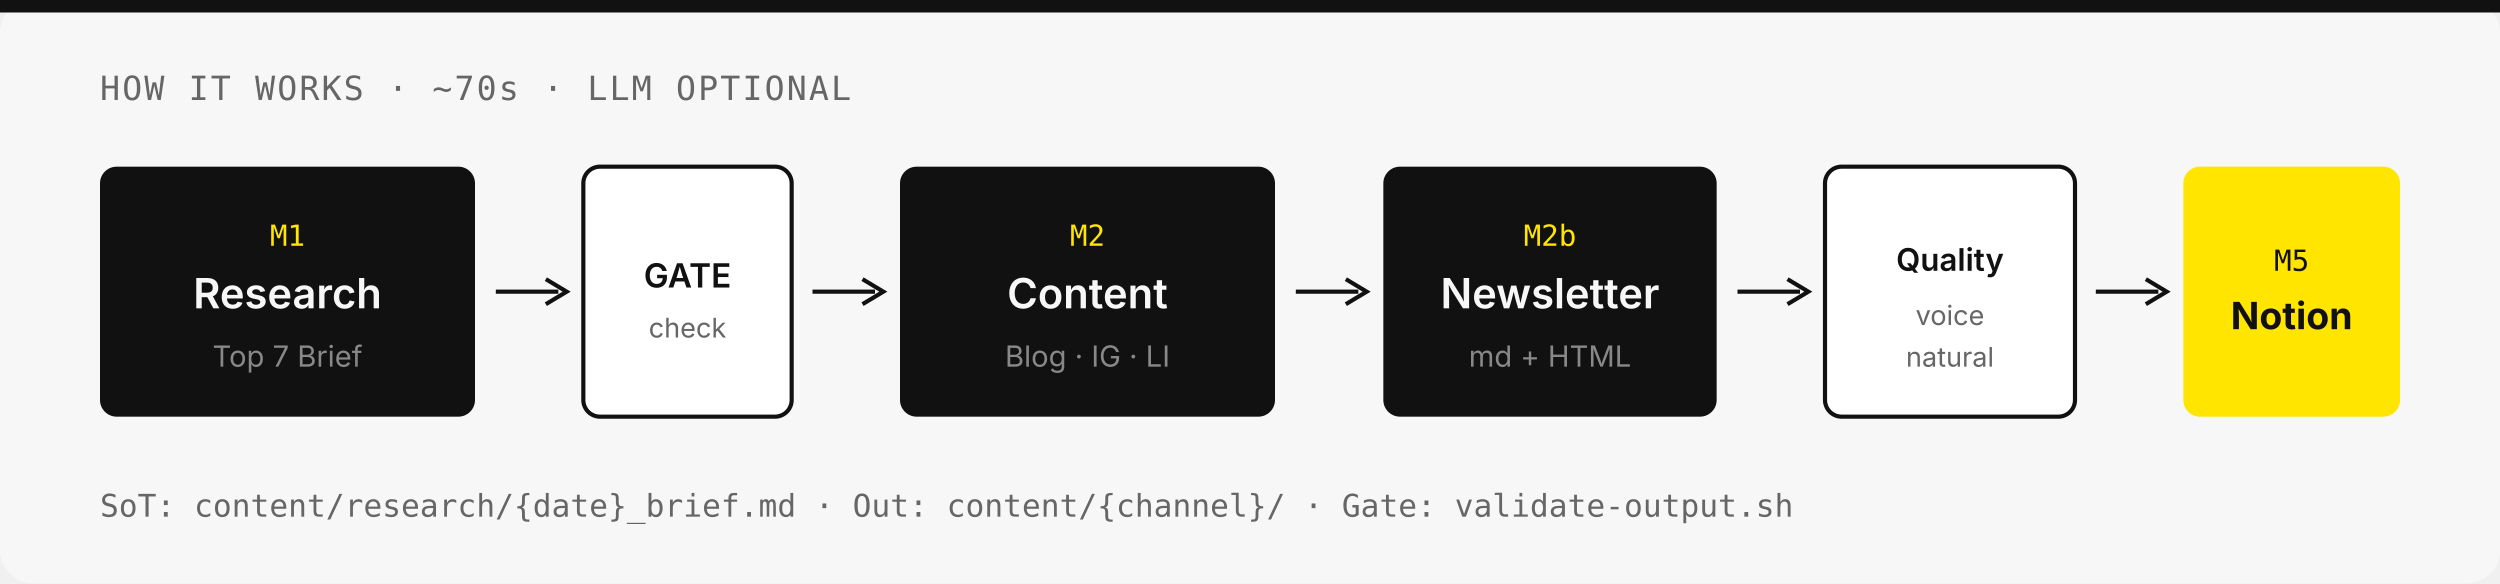
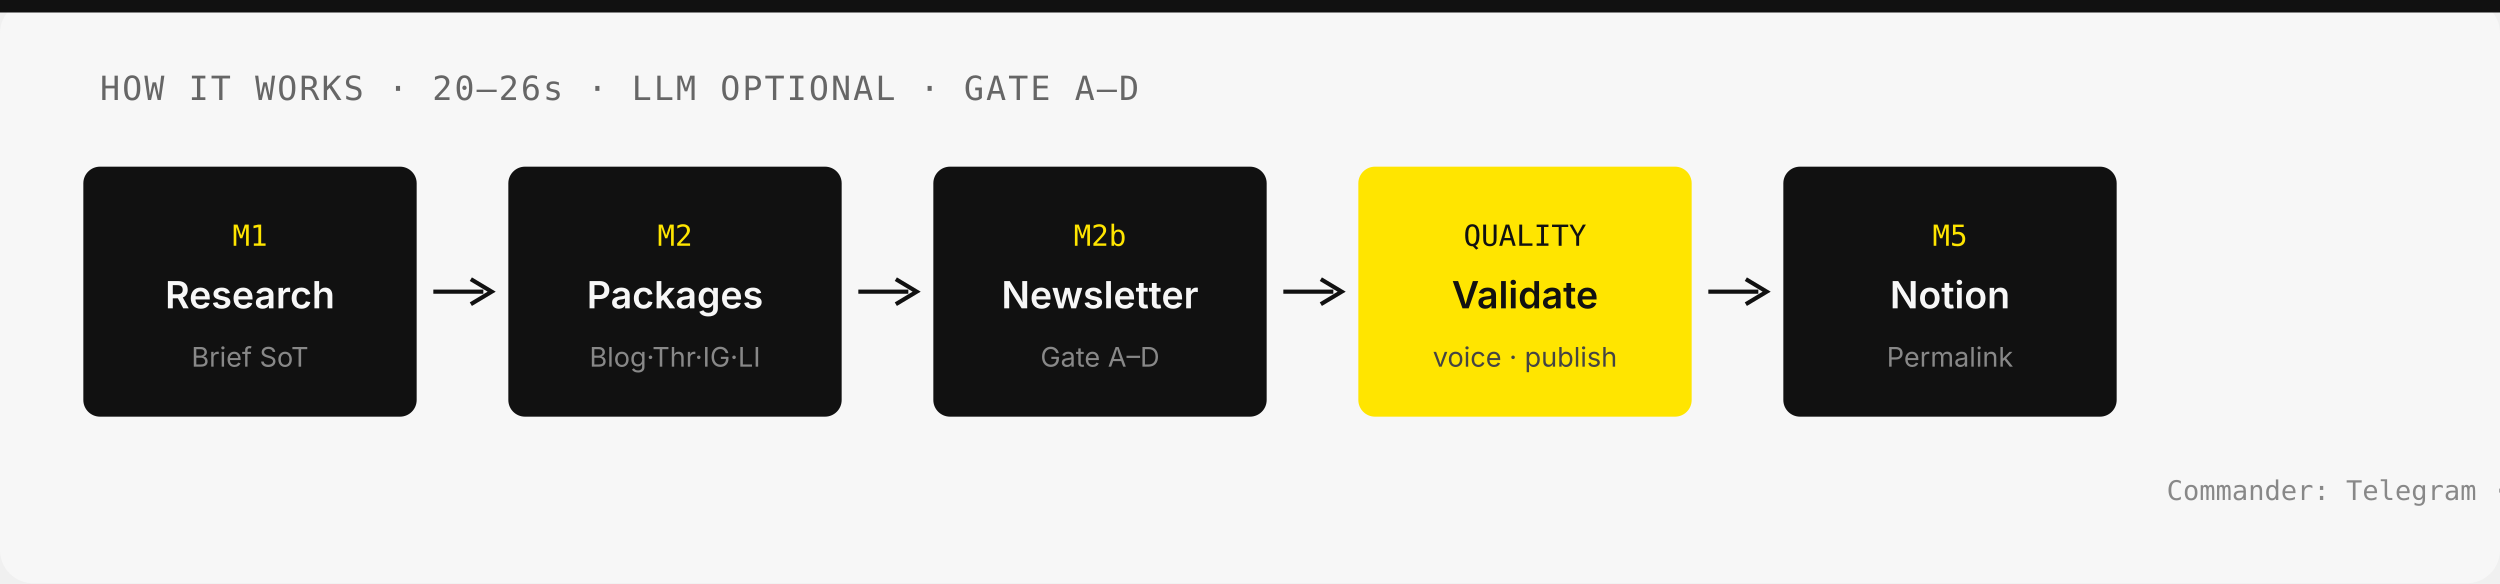
<svg xmlns="http://www.w3.org/2000/svg" width="100%" height="100%" viewBox="0 0 1200 280" role="img" aria-labelledby="wf-title wf-desc">
  <rect width="1200" height="280" rx="16" fill="#F7F7F7" />
  <rect x="0" y="0" width="1200" height="6" fill="#111111" />
-   <text x="48" y="48" font-family="ui-monospace, SFMono-Regular, Menlo, monospace" font-size="16" fill="#666666" letter-spacing="1">HOW IT WORKS · ~70s · LLM OPTIONAL</text>
+   <text x="48" y="48" font-family="ui-monospace, SFMono-Regular, Menlo, monospace" font-size="16" fill="#666666" letter-spacing="1">HOW IT WORKS · 20–26s · LLM OPTIONAL · GATE A–D</text>
  <g font-family="-apple-system, BlinkMacSystemFont, Segoe UI, sans-serif">
-     <rect x="48" y="80" width="180" height="120" rx="8" fill="#111111" />
-     <text x="138" y="118" text-anchor="middle" font-size="14" fill="#FFE500" font-family="ui-monospace, SFMono-Regular, Menlo, monospace">M1</text>
-     <text x="138" y="148" text-anchor="middle" font-size="20" font-weight="600" fill="#F7F7F7">Research</text>
-     <text x="138" y="176" text-anchor="middle" font-size="14" fill="#888888">Top 7 Brief</text>
-     <path d="M238 140 L268 140" stroke="#111111" stroke-width="2" />
-     <path d="M262 134 L272 140 L262 146" fill="none" stroke="#111111" stroke-width="2" />
-     <rect x="280" y="80" width="100" height="120" rx="8" fill="#FFFFFF" stroke="#111111" stroke-width="2" />
-     <text x="330" y="138" text-anchor="middle" font-size="16" font-weight="600" fill="#111111">GATE</text>
-     <text x="330" y="162" text-anchor="middle" font-size="13" fill="#666666">check</text>
-     <path d="M390 140 L420 140" stroke="#111111" stroke-width="2" />
-     <path d="M414 134 L424 140 L414 146" fill="none" stroke="#111111" stroke-width="2" />
-     <rect x="432" y="80" width="180" height="120" rx="8" fill="#111111" />
-     <text x="522" y="118" text-anchor="middle" font-size="14" fill="#FFE500" font-family="ui-monospace, SFMono-Regular, Menlo, monospace">M2</text>
-     <text x="522" y="148" text-anchor="middle" font-size="20" font-weight="600" fill="#F7F7F7">Content</text>
-     <text x="522" y="176" text-anchor="middle" font-size="14" fill="#888888">Blog · IG · LI</text>
-     <path d="M622 140 L652 140" stroke="#111111" stroke-width="2" />
-     <path d="M646 134 L656 140 L646 146" fill="none" stroke="#111111" stroke-width="2" />
-     <rect x="664" y="80" width="160" height="120" rx="8" fill="#111111" />
-     <text x="744" y="118" text-anchor="middle" font-size="14" fill="#FFE500" font-family="ui-monospace, SFMono-Regular, Menlo, monospace">M2b</text>
-     <text x="744" y="148" text-anchor="middle" font-size="20" font-weight="600" fill="#F7F7F7">Newsletter</text>
-     <text x="744" y="176" text-anchor="middle" font-size="14" fill="#888888">md + HTML</text>
-     <path d="M834 140 L864 140" stroke="#111111" stroke-width="2" />
-     <path d="M858 134 L868 140 L858 146" fill="none" stroke="#111111" stroke-width="2" />
-     <rect x="876" y="80" width="120" height="120" rx="8" fill="#FFFFFF" stroke="#111111" stroke-width="2" />
-     <text x="936" y="130" text-anchor="middle" font-size="15" font-weight="600" fill="#111111">Quality</text>
-     <text x="936" y="156" text-anchor="middle" font-size="13" fill="#666666">voice</text>
-     <text x="936" y="176" text-anchor="middle" font-size="13" fill="#666666">natural</text>
-     <path d="M1006 140 L1036 140" stroke="#111111" stroke-width="2" />
-     <path d="M1030 134 L1040 140 L1030 146" fill="none" stroke="#111111" stroke-width="2" />
-     <rect x="1048" y="80" width="104" height="120" rx="8" fill="#FFE500" />
-     <text x="1100" y="130" text-anchor="middle" font-size="14" fill="#111111" font-family="ui-monospace, SFMono-Regular, Menlo, monospace">M5</text>
-     <text x="1100" y="158" text-anchor="middle" font-size="18" font-weight="700" fill="#111111">Notion</text>
+     <rect x="40" y="80" width="160" height="120" rx="8" fill="#111111" />
+     <text x="120" y="118" text-anchor="middle" font-size="14" fill="#FFE500" font-family="ui-monospace, SFMono-Regular, Menlo, monospace">M1</text>
+     <text x="120" y="148" text-anchor="middle" font-size="18" font-weight="600" fill="#F7F7F7">Research</text>
+     <text x="120" y="176" text-anchor="middle" font-size="13" fill="#888888">Brief SoT</text>
+     <path d="M208 140 L232 140" stroke="#111111" stroke-width="2" />
+     <path d="M226 134 L236 140 L226 146" fill="none" stroke="#111111" stroke-width="2" />
+     <rect x="244" y="80" width="160" height="120" rx="8" fill="#111111" />
+     <text x="324" y="118" text-anchor="middle" font-size="14" fill="#FFE500" font-family="ui-monospace, SFMono-Regular, Menlo, monospace">M2</text>
+     <text x="324" y="148" text-anchor="middle" font-size="18" font-weight="600" fill="#F7F7F7">Packages</text>
+     <text x="324" y="176" text-anchor="middle" font-size="13" fill="#888888">Blog·Thr·IG·LI</text>
+     <path d="M412 140 L436 140" stroke="#111111" stroke-width="2" />
+     <path d="M430 134 L440 140 L430 146" fill="none" stroke="#111111" stroke-width="2" />
+     <rect x="448" y="80" width="160" height="120" rx="8" fill="#111111" />
+     <text x="528" y="118" text-anchor="middle" font-size="14" fill="#FFE500" font-family="ui-monospace, SFMono-Regular, Menlo, monospace">M2b</text>
+     <text x="528" y="148" text-anchor="middle" font-size="18" font-weight="600" fill="#F7F7F7">Newsletter</text>
+     <text x="528" y="176" text-anchor="middle" font-size="13" fill="#888888">Gate A–D</text>
+     <path d="M616 140 L640 140" stroke="#111111" stroke-width="2" />
+     <path d="M634 134 L644 140 L634 146" fill="none" stroke="#111111" stroke-width="2" />
+     <rect x="652" y="80" width="160" height="120" rx="8" fill="#FFE500" />
+     <text x="732" y="118" text-anchor="middle" font-size="14" fill="#111111" font-family="ui-monospace, SFMono-Regular, Menlo, monospace">QUALITY</text>
+     <text x="732" y="148" text-anchor="middle" font-size="18" font-weight="600" fill="#111111">Validate</text>
+     <text x="732" y="176" text-anchor="middle" font-size="13" fill="#444444">voice · publish</text>
+     <path d="M820 140 L844 140" stroke="#111111" stroke-width="2" />
+     <path d="M838 134 L848 140 L838 146" fill="none" stroke="#111111" stroke-width="2" />
+     <rect x="856" y="80" width="160" height="120" rx="8" fill="#111111" />
+     <text x="936" y="118" text-anchor="middle" font-size="14" fill="#FFE500" font-family="ui-monospace, SFMono-Regular, Menlo, monospace">M5</text>
+     <text x="936" y="148" text-anchor="middle" font-size="18" font-weight="600" fill="#F7F7F7">Notion</text>
+     <text x="936" y="176" text-anchor="middle" font-size="13" fill="#888888">Permalink</text>
+     <text x="1040" y="240" font-family="ui-monospace, SFMono-Regular, Menlo, monospace" font-size="13" fill="#888888">Commander: Telegram · Slack · PlayMCP</text>
  </g>
-   <text x="48" y="248" font-family="ui-monospace, SFMono-Regular, Menlo, monospace" font-size="15" fill="#666666">SoT: content/research/{date}_brief.md  ·  Out: content/{channel}/  ·  Gate: validate-output.sh</text>
</svg>
